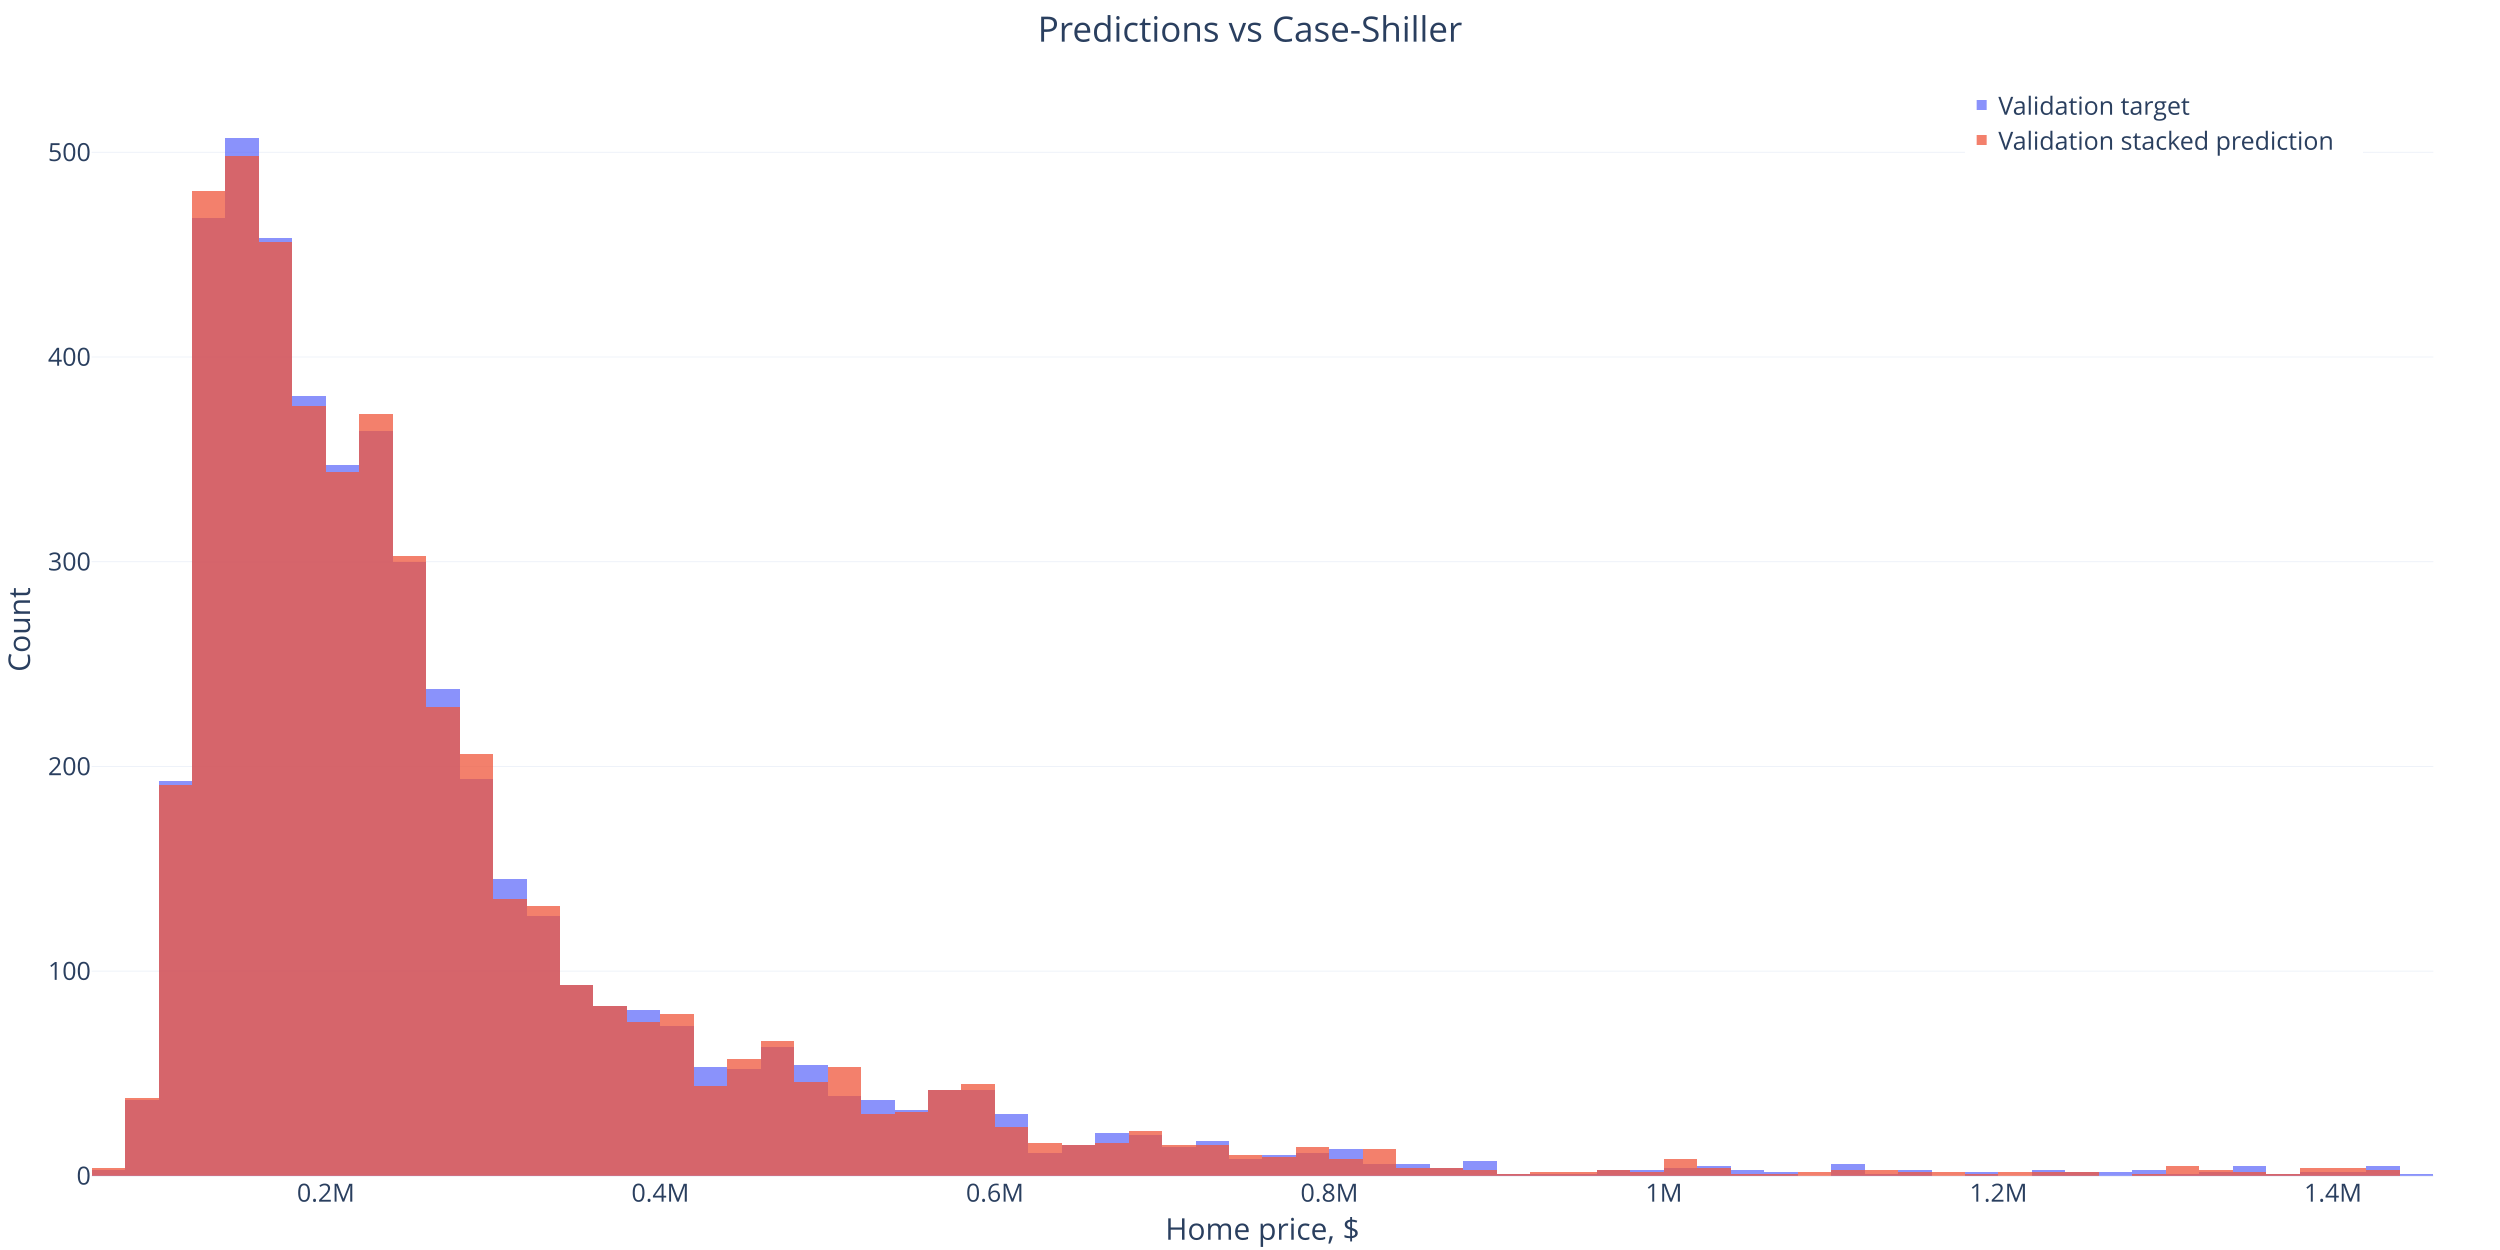
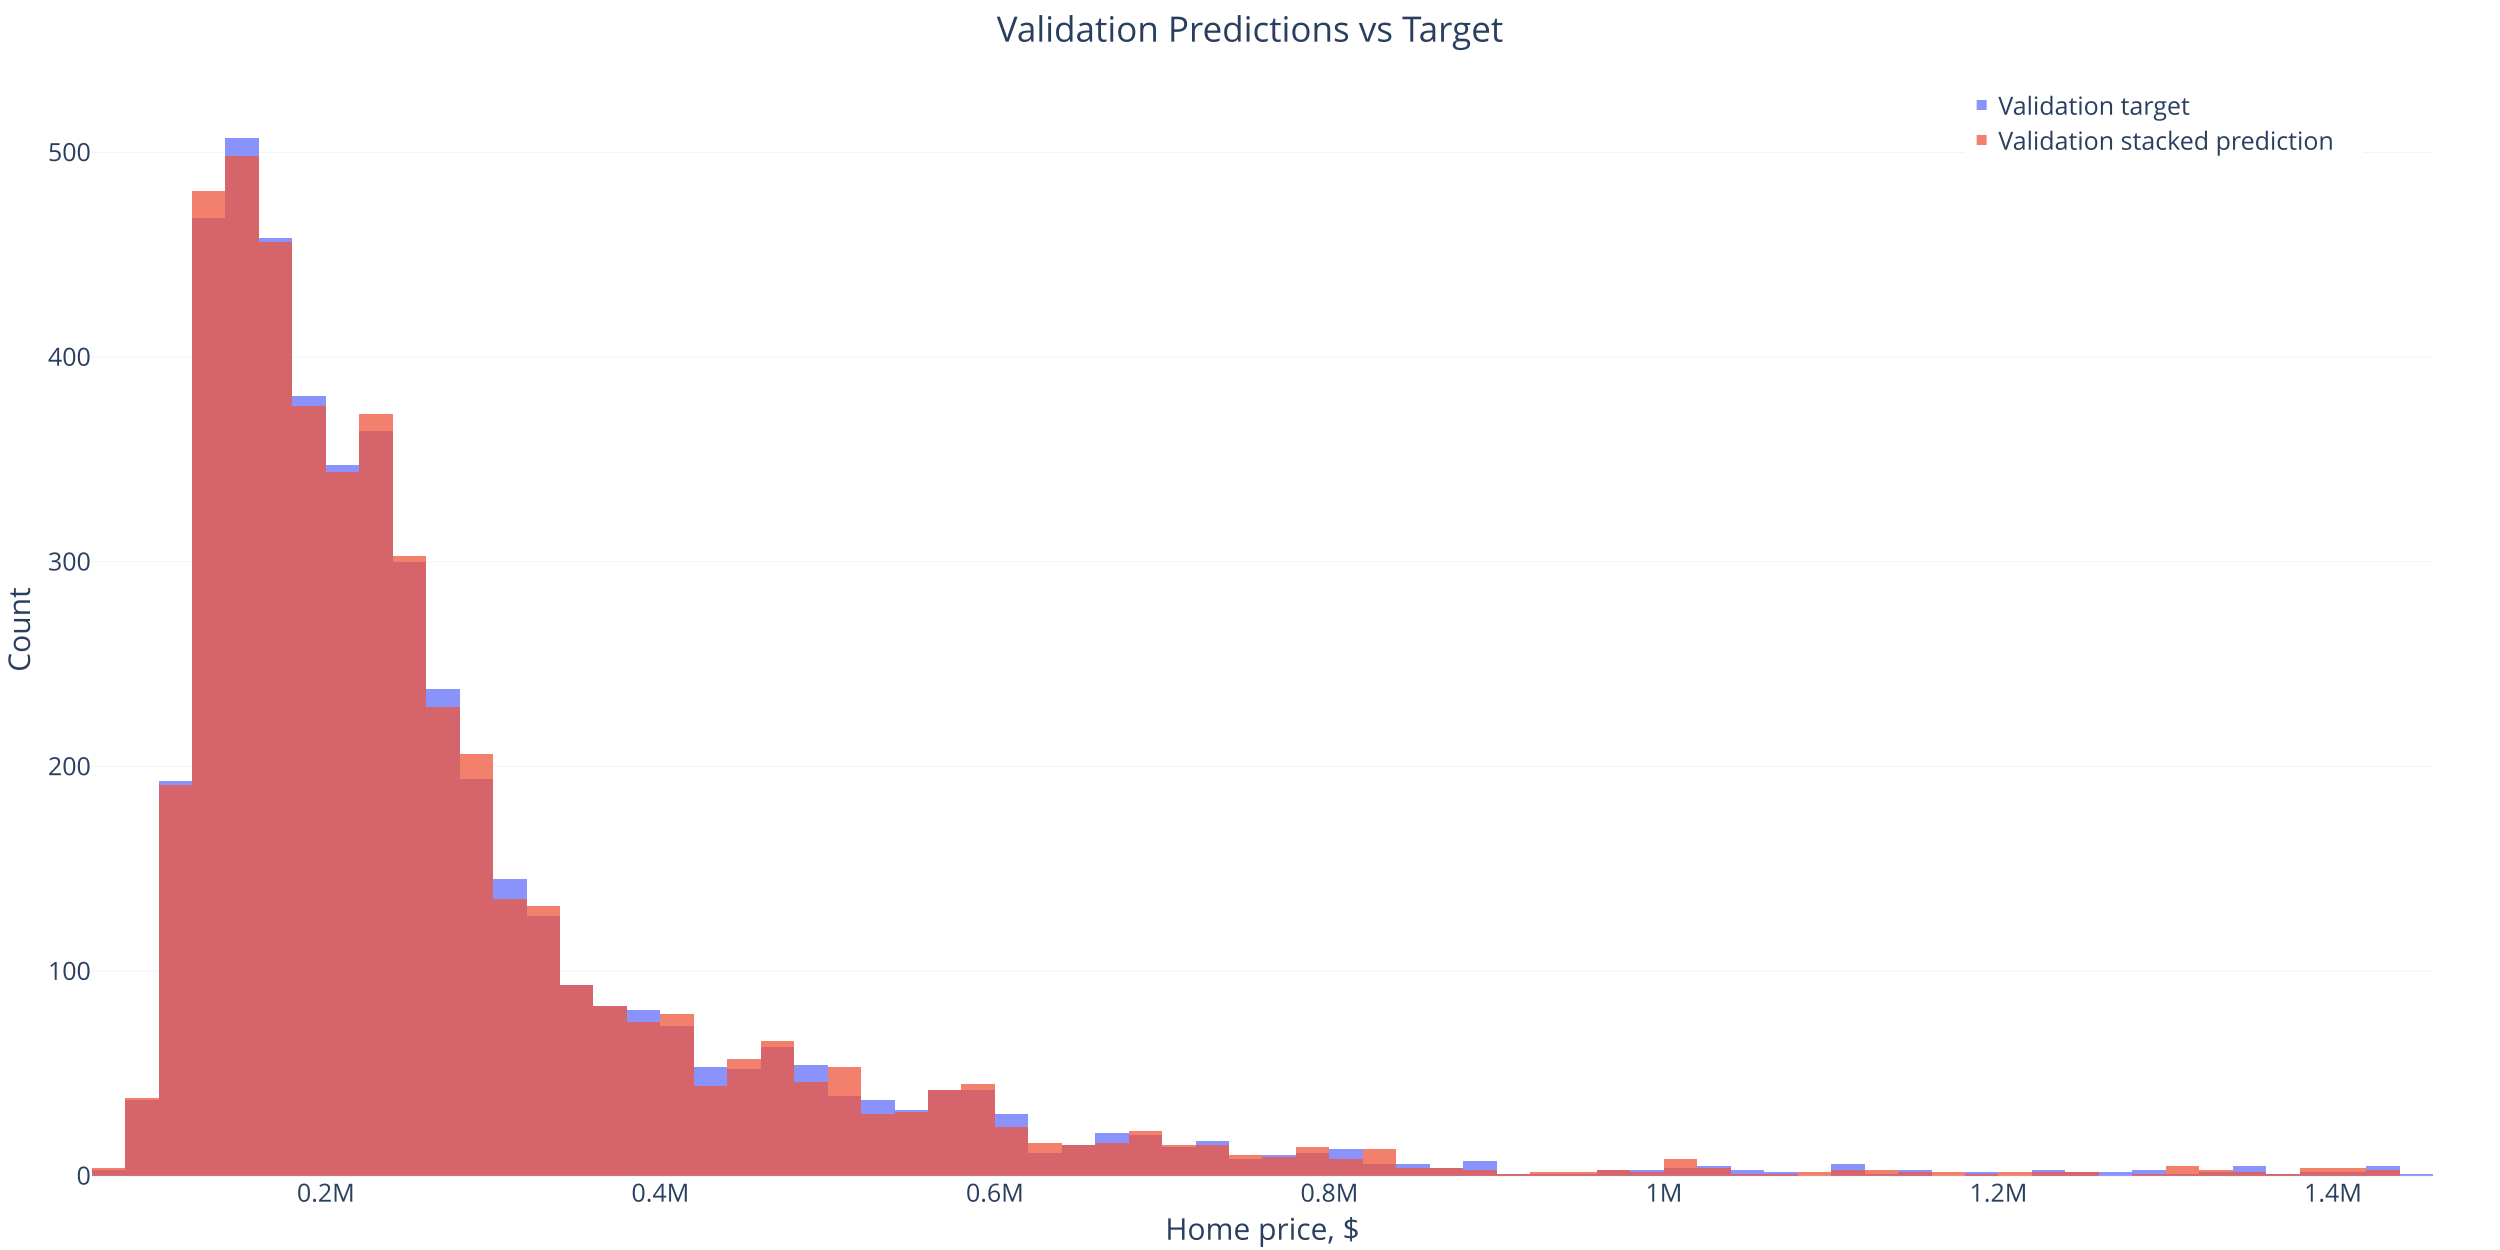
<svg xmlns="http://www.w3.org/2000/svg" class="main-svg" width="18000" height="9000" style="" viewBox="0 0 3000 1500">
  <rect x="0" y="0" width="3000" height="1500" style="fill: rgb(255, 255, 255); fill-opacity: 1;" />
-   <defs id="defs-5ea246">
+   <defs id="defs-a9a2d6">
    <g class="clips">
-       <clipPath id="clip5ea246xyplot" class="plotclip">
+       <clipPath id="clipa9a2d6xyplot" class="plotclip">
        <rect width="2810" height="1311" />
      </clipPath>
-       <clipPath class="axesclip" id="clip5ea246x">
+       <clipPath class="axesclip" id="clipa9a2d6x">
        <rect x="110" y="0" width="2810" height="1500" />
      </clipPath>
-       <clipPath class="axesclip" id="clip5ea246y">
+       <clipPath class="axesclip" id="clipa9a2d6y">
        <rect x="0" y="100" width="3000" height="1311" />
      </clipPath>
-       <clipPath class="axesclip" id="clip5ea246xy">
+       <clipPath class="axesclip" id="clipa9a2d6xy">
        <rect x="110" y="100" width="2810" height="1311" />
      </clipPath>
    </g>
    <g class="gradients" />
    <g class="patterns" />
  </defs>
  <g class="bglayer" />
  <g class="layer-below">
    <g class="imagelayer" />
    <g class="shapelayer" />
  </g>
  <g class="cartesianlayer">
    <g class="subplot xy">
      <g class="layer-subplot">
        <g class="shapelayer" />
        <g class="imagelayer" />
      </g>
      <g class="minor-gridlayer">
        <g class="x" />
        <g class="y" />
      </g>
      <g class="gridlayer">
        <g class="x" />
        <g class="y">
          <path class="ygrid crisp" transform="translate(0,1165.35)" d="M110,0h2810" style="stroke: rgb(235, 240, 248); stroke-opacity: 1; stroke-width: 1px;" />
          <path class="ygrid crisp" transform="translate(0,919.7)" d="M110,0h2810" style="stroke: rgb(235, 240, 248); stroke-opacity: 1; stroke-width: 1px;" />
          <path class="ygrid crisp" transform="translate(0,674.05)" d="M110,0h2810" style="stroke: rgb(235, 240, 248); stroke-opacity: 1; stroke-width: 1px;" />
          <path class="ygrid crisp" transform="translate(0,428.4)" d="M110,0h2810" style="stroke: rgb(235, 240, 248); stroke-opacity: 1; stroke-width: 1px;" />
          <path class="ygrid crisp" transform="translate(0,182.75)" d="M110,0h2810" style="stroke: rgb(235, 240, 248); stroke-opacity: 1; stroke-width: 1px;" />
        </g>
      </g>
      <g class="zerolinelayer">
        <path class="yzl zl crisp" transform="translate(0,1411)" d="M110,0h2810" style="stroke: rgb(235, 240, 248); stroke-opacity: 1; stroke-width: 2px;" />
      </g>
      <path class="xlines-below" />
      <path class="ylines-below" />
      <g class="overlines-below" />
      <g class="xaxislayer-below" />
      <g class="yaxislayer-below" />
      <g class="overaxes-below" />
-       <g class="plot" transform="translate(110,100)" clip-path="url(#clip5ea246xyplot)">
+       <g class="plot" transform="translate(110,100)" clip-path="url(#clipa9a2d6xyplot)">
        <g class="barlayer mlayer">
          <g class="trace bars" shape-rendering="crispEdges" style="opacity: 0.75;">
            <g class="points">
              <g class="point">
                <path d="M0,1311V1303.63H40.14V1311Z" style="vector-effect: none; opacity: 1; stroke-width: 0px; fill: rgb(99, 110, 250); fill-opacity: 1;" />
              </g>
              <g class="point">
                <path d="M40.14,1311V1220.11H80.29V1311Z" style="vector-effect: none; opacity: 1; stroke-width: 0px; fill: rgb(99, 110, 250); fill-opacity: 1;" />
              </g>
              <g class="point">
                <path d="M80.29,1311V836.89H120.43V1311Z" style="vector-effect: none; opacity: 1; stroke-width: 0px; fill: rgb(99, 110, 250); fill-opacity: 1;" />
              </g>
              <g class="point">
                <path d="M120.43,1311V161.35H160.57V1311Z" style="vector-effect: none; opacity: 1; stroke-width: 0px; fill: rgb(99, 110, 250); fill-opacity: 1;" />
              </g>
              <g class="point">
                <path d="M160.57,1311V65.55H200.71V1311Z" style="vector-effect: none; opacity: 1; stroke-width: 0px; fill: rgb(99, 110, 250); fill-opacity: 1;" />
              </g>
              <g class="point">
                <path d="M200.71,1311V185.92H240.86V1311Z" style="vector-effect: none; opacity: 1; stroke-width: 0px; fill: rgb(99, 110, 250); fill-opacity: 1;" />
              </g>
              <g class="point">
                <path d="M240.86,1311V375.07H281V1311Z" style="vector-effect: none; opacity: 1; stroke-width: 0px; fill: rgb(99, 110, 250); fill-opacity: 1;" />
              </g>
              <g class="point">
                <path d="M281,1311V458.59H321.14V1311Z" style="vector-effect: none; opacity: 1; stroke-width: 0px; fill: rgb(99, 110, 250); fill-opacity: 1;" />
              </g>
              <g class="point">
                <path d="M321.14,1311V416.83H361.29V1311Z" style="vector-effect: none; opacity: 1; stroke-width: 0px; fill: rgb(99, 110, 250); fill-opacity: 1;" />
              </g>
              <g class="point">
                <path d="M361.29,1311V574.05H401.43V1311Z" style="vector-effect: none; opacity: 1; stroke-width: 0px; fill: rgb(99, 110, 250); fill-opacity: 1;" />
              </g>
              <g class="point">
                <path d="M401.43,1311V726.35H441.57V1311Z" style="vector-effect: none; opacity: 1; stroke-width: 0px; fill: rgb(99, 110, 250); fill-opacity: 1;" />
              </g>
              <g class="point">
                <path d="M441.57,1311V834.44H481.71V1311Z" style="vector-effect: none; opacity: 1; stroke-width: 0px; fill: rgb(99, 110, 250); fill-opacity: 1;" />
              </g>
              <g class="point">
                <path d="M481.71,1311V954.81H521.86V1311Z" style="vector-effect: none; opacity: 1; stroke-width: 0px; fill: rgb(99, 110, 250); fill-opacity: 1;" />
              </g>
              <g class="point">
                <path d="M521.86,1311V999.02H562V1311Z" style="vector-effect: none; opacity: 1; stroke-width: 0px; fill: rgb(99, 110, 250); fill-opacity: 1;" />
              </g>
              <g class="point">
                <path d="M562,1311V1082.54H602.14V1311Z" style="vector-effect: none; opacity: 1; stroke-width: 0px; fill: rgb(99, 110, 250); fill-opacity: 1;" />
              </g>
              <g class="point">
                <path d="M602.14,1311V1107.11H642.29V1311Z" style="vector-effect: none; opacity: 1; stroke-width: 0px; fill: rgb(99, 110, 250); fill-opacity: 1;" />
              </g>
              <g class="point">
                <path d="M642.29,1311V1112.02H682.43V1311Z" style="vector-effect: none; opacity: 1; stroke-width: 0px; fill: rgb(99, 110, 250); fill-opacity: 1;" />
              </g>
              <g class="point">
                <path d="M682.43,1311V1131.67H722.57V1311Z" style="vector-effect: none; opacity: 1; stroke-width: 0px; fill: rgb(99, 110, 250); fill-opacity: 1;" />
              </g>
              <g class="point">
                <path d="M722.57,1311V1180.81H762.71V1311Z" style="vector-effect: none; opacity: 1; stroke-width: 0px; fill: rgb(99, 110, 250); fill-opacity: 1;" />
              </g>
              <g class="point">
                <path d="M762.71,1311V1183.26H802.86V1311Z" style="vector-effect: none; opacity: 1; stroke-width: 0px; fill: rgb(99, 110, 250); fill-opacity: 1;" />
              </g>
              <g class="point">
                <path d="M802.86,1311V1156.24H843V1311Z" style="vector-effect: none; opacity: 1; stroke-width: 0px; fill: rgb(99, 110, 250); fill-opacity: 1;" />
              </g>
              <g class="point">
                <path d="M843,1311V1178.35H883.14V1311Z" style="vector-effect: none; opacity: 1; stroke-width: 0px; fill: rgb(99, 110, 250); fill-opacity: 1;" />
              </g>
              <g class="point">
                <path d="M883.14,1311V1215.2H923.29V1311Z" style="vector-effect: none; opacity: 1; stroke-width: 0px; fill: rgb(99, 110, 250); fill-opacity: 1;" />
              </g>
              <g class="point">
                <path d="M923.29,1311V1220.11H963.43V1311Z" style="vector-effect: none; opacity: 1; stroke-width: 0px; fill: rgb(99, 110, 250); fill-opacity: 1;" />
              </g>
              <g class="point">
                <path d="M963.43,1311V1232.39H1003.57V1311Z" style="vector-effect: none; opacity: 1; stroke-width: 0px; fill: rgb(99, 110, 250); fill-opacity: 1;" />
              </g>
              <g class="point">
                <path d="M1003.57,1311V1207.83H1043.71V1311Z" style="vector-effect: none; opacity: 1; stroke-width: 0px; fill: rgb(99, 110, 250); fill-opacity: 1;" />
              </g>
              <g class="point">
                <path d="M1043.71,1311V1207.83H1083.86V1311Z" style="vector-effect: none; opacity: 1; stroke-width: 0px; fill: rgb(99, 110, 250); fill-opacity: 1;" />
              </g>
              <g class="point">
                <path d="M1083.86,1311V1237.3H1124V1311Z" style="vector-effect: none; opacity: 1; stroke-width: 0px; fill: rgb(99, 110, 250); fill-opacity: 1;" />
              </g>
              <g class="point">
                <path d="M1124,1311V1283.98H1164.14V1311Z" style="vector-effect: none; opacity: 1; stroke-width: 0px; fill: rgb(99, 110, 250); fill-opacity: 1;" />
              </g>
              <g class="point">
                <path d="M1164.14,1311V1274.15H1204.29V1311Z" style="vector-effect: none; opacity: 1; stroke-width: 0px; fill: rgb(99, 110, 250); fill-opacity: 1;" />
              </g>
              <g class="point">
                <path d="M1204.29,1311V1259.41H1244.43V1311Z" style="vector-effect: none; opacity: 1; stroke-width: 0px; fill: rgb(99, 110, 250); fill-opacity: 1;" />
              </g>
              <g class="point">
                <path d="M1244.43,1311V1261.87H1284.57V1311Z" style="vector-effect: none; opacity: 1; stroke-width: 0px; fill: rgb(99, 110, 250); fill-opacity: 1;" />
              </g>
              <g class="point">
                <path d="M1284.57,1311V1276.61H1324.71V1311Z" style="vector-effect: none; opacity: 1; stroke-width: 0px; fill: rgb(99, 110, 250); fill-opacity: 1;" />
              </g>
              <g class="point">
                <path d="M1324.71,1311V1269.24H1364.86V1311Z" style="vector-effect: none; opacity: 1; stroke-width: 0px; fill: rgb(99, 110, 250); fill-opacity: 1;" />
              </g>
              <g class="point">
                <path d="M1364.86,1311V1291.35H1405V1311Z" style="vector-effect: none; opacity: 1; stroke-width: 0px; fill: rgb(99, 110, 250); fill-opacity: 1;" />
              </g>
              <g class="point">
                <path d="M1405,1311V1286.43H1445.14V1311Z" style="vector-effect: none; opacity: 1; stroke-width: 0px; fill: rgb(99, 110, 250); fill-opacity: 1;" />
              </g>
              <g class="point">
                <path d="M1445.14,1311V1283.98H1485.29V1311Z" style="vector-effect: none; opacity: 1; stroke-width: 0px; fill: rgb(99, 110, 250); fill-opacity: 1;" />
              </g>
              <g class="point">
                <path d="M1485.29,1311V1279.07H1525.43V1311Z" style="vector-effect: none; opacity: 1; stroke-width: 0px; fill: rgb(99, 110, 250); fill-opacity: 1;" />
              </g>
              <g class="point">
                <path d="M1525.43,1311V1296.26H1565.57V1311Z" style="vector-effect: none; opacity: 1; stroke-width: 0px; fill: rgb(99, 110, 250); fill-opacity: 1;" />
              </g>
              <g class="point">
                <path d="M1565.57,1311V1296.26H1605.71V1311Z" style="vector-effect: none; opacity: 1; stroke-width: 0px; fill: rgb(99, 110, 250); fill-opacity: 1;" />
              </g>
              <g class="point">
                <path d="M1605.71,1311V1301.17H1645.86V1311Z" style="vector-effect: none; opacity: 1; stroke-width: 0px; fill: rgb(99, 110, 250); fill-opacity: 1;" />
              </g>
              <g class="point">
                <path d="M1645.86,1311V1293.8H1686V1311Z" style="vector-effect: none; opacity: 1; stroke-width: 0px; fill: rgb(99, 110, 250); fill-opacity: 1;" />
              </g>
              <g class="point">
                <path d="M1686,1311V1308.54H1726.14V1311Z" style="vector-effect: none; opacity: 1; stroke-width: 0px; fill: rgb(99, 110, 250); fill-opacity: 1;" />
              </g>
              <g class="point">
                <path d="M1726.14,1311V1308.54H1766.29V1311Z" style="vector-effect: none; opacity: 1; stroke-width: 0px; fill: rgb(99, 110, 250); fill-opacity: 1;" />
              </g>
              <g class="point">
                <path d="M1766.29,1311V1308.54H1806.43V1311Z" style="vector-effect: none; opacity: 1; stroke-width: 0px; fill: rgb(99, 110, 250); fill-opacity: 1;" />
              </g>
              <g class="point">
                <path d="M1806.43,1311V1303.63H1846.57V1311Z" style="vector-effect: none; opacity: 1; stroke-width: 0px; fill: rgb(99, 110, 250); fill-opacity: 1;" />
              </g>
              <g class="point">
                <path d="M1846.57,1311V1303.63H1886.71V1311Z" style="vector-effect: none; opacity: 1; stroke-width: 0px; fill: rgb(99, 110, 250); fill-opacity: 1;" />
              </g>
              <g class="point">
                <path d="M1886.71,1311V1301.17H1926.86V1311Z" style="vector-effect: none; opacity: 1; stroke-width: 0px; fill: rgb(99, 110, 250); fill-opacity: 1;" />
              </g>
              <g class="point">
                <path d="M1926.86,1311V1298.72H1967V1311Z" style="vector-effect: none; opacity: 1; stroke-width: 0px; fill: rgb(99, 110, 250); fill-opacity: 1;" />
              </g>
              <g class="point">
                <path d="M1967,1311V1303.63H2007.14V1311Z" style="vector-effect: none; opacity: 1; stroke-width: 0px; fill: rgb(99, 110, 250); fill-opacity: 1;" />
              </g>
              <g class="point">
                <path d="M2007.14,1311V1306.09H2047.29V1311Z" style="vector-effect: none; opacity: 1; stroke-width: 0px; fill: rgb(99, 110, 250); fill-opacity: 1;" />
              </g>
              <g class="point">
                <path d="M0,0Z" style="vector-effect: none; opacity: 1; stroke-width: 0px; fill: rgb(99, 110, 250); fill-opacity: 1;" />
              </g>
              <g class="point">
                <path d="M2087.43,1311V1296.26H2127.57V1311Z" style="vector-effect: none; opacity: 1; stroke-width: 0px; fill: rgb(99, 110, 250); fill-opacity: 1;" />
              </g>
              <g class="point">
                <path d="M2127.57,1311V1308.54H2167.71V1311Z" style="vector-effect: none; opacity: 1; stroke-width: 0px; fill: rgb(99, 110, 250); fill-opacity: 1;" />
              </g>
              <g class="point">
                <path d="M2167.71,1311V1303.63H2207.86V1311Z" style="vector-effect: none; opacity: 1; stroke-width: 0px; fill: rgb(99, 110, 250); fill-opacity: 1;" />
              </g>
              <g class="point">
                <path d="M0,0Z" style="vector-effect: none; opacity: 1; stroke-width: 0px; fill: rgb(99, 110, 250); fill-opacity: 1;" />
              </g>
              <g class="point">
                <path d="M2248,1311V1306.09H2288.14V1311Z" style="vector-effect: none; opacity: 1; stroke-width: 0px; fill: rgb(99, 110, 250); fill-opacity: 1;" />
              </g>
              <g class="point">
                <path d="M0,0Z" style="vector-effect: none; opacity: 1; stroke-width: 0px; fill: rgb(99, 110, 250); fill-opacity: 1;" />
              </g>
              <g class="point">
                <path d="M2328.29,1311V1303.63H2368.43V1311Z" style="vector-effect: none; opacity: 1; stroke-width: 0px; fill: rgb(99, 110, 250); fill-opacity: 1;" />
              </g>
              <g class="point">
                <path d="M2368.43,1311V1306.09H2408.57V1311Z" style="vector-effect: none; opacity: 1; stroke-width: 0px; fill: rgb(99, 110, 250); fill-opacity: 1;" />
              </g>
              <g class="point">
                <path d="M2408.57,1311V1306.09H2448.71V1311Z" style="vector-effect: none; opacity: 1; stroke-width: 0px; fill: rgb(99, 110, 250); fill-opacity: 1;" />
              </g>
              <g class="point">
                <path d="M2448.71,1311V1303.63H2488.86V1311Z" style="vector-effect: none; opacity: 1; stroke-width: 0px; fill: rgb(99, 110, 250); fill-opacity: 1;" />
              </g>
              <g class="point">
                <path d="M2488.86,1311V1308.54H2529V1311Z" style="vector-effect: none; opacity: 1; stroke-width: 0px; fill: rgb(99, 110, 250); fill-opacity: 1;" />
              </g>
              <g class="point">
                <path d="M2529,1311V1306.09H2569.14V1311Z" style="vector-effect: none; opacity: 1; stroke-width: 0px; fill: rgb(99, 110, 250); fill-opacity: 1;" />
              </g>
              <g class="point">
                <path d="M2569.14,1311V1298.72H2609.29V1311Z" style="vector-effect: none; opacity: 1; stroke-width: 0px; fill: rgb(99, 110, 250); fill-opacity: 1;" />
              </g>
              <g class="point">
                <path d="M2609.29,1311V1308.54H2649.43V1311Z" style="vector-effect: none; opacity: 1; stroke-width: 0px; fill: rgb(99, 110, 250); fill-opacity: 1;" />
              </g>
              <g class="point">
                <path d="M2649.43,1311V1306.09H2689.57V1311Z" style="vector-effect: none; opacity: 1; stroke-width: 0px; fill: rgb(99, 110, 250); fill-opacity: 1;" />
              </g>
              <g class="point">
                <path d="M2689.57,1311V1306.09H2729.71V1311Z" style="vector-effect: none; opacity: 1; stroke-width: 0px; fill: rgb(99, 110, 250); fill-opacity: 1;" />
              </g>
              <g class="point">
                <path d="M2729.71,1311V1298.72H2769.86V1311Z" style="vector-effect: none; opacity: 1; stroke-width: 0px; fill: rgb(99, 110, 250); fill-opacity: 1;" />
              </g>
              <g class="point">
                <path d="M2769.86,1311V1308.54H2810V1311Z" style="vector-effect: none; opacity: 1; stroke-width: 0px; fill: rgb(99, 110, 250); fill-opacity: 1;" />
              </g>
            </g>
          </g>
          <g class="trace bars" shape-rendering="crispEdges" style="opacity: 0.75;">
            <g class="points">
              <g class="point">
                <path d="M0,1311V1301.17H40.14V1311Z" style="vector-effect: none; opacity: 1; stroke-width: 0px; fill: rgb(239, 85, 59); fill-opacity: 1;" />
              </g>
              <g class="point">
                <path d="M40.14,1311V1217.65H80.29V1311Z" style="vector-effect: none; opacity: 1; stroke-width: 0px; fill: rgb(239, 85, 59); fill-opacity: 1;" />
              </g>
              <g class="point">
                <path d="M80.29,1311V841.81H120.43V1311Z" style="vector-effect: none; opacity: 1; stroke-width: 0px; fill: rgb(239, 85, 59); fill-opacity: 1;" />
              </g>
              <g class="point">
                <path d="M120.43,1311V129.42H160.57V1311Z" style="vector-effect: none; opacity: 1; stroke-width: 0px; fill: rgb(239, 85, 59); fill-opacity: 1;" />
              </g>
              <g class="point">
                <path d="M160.57,1311V87.66H200.71V1311Z" style="vector-effect: none; opacity: 1; stroke-width: 0px; fill: rgb(239, 85, 59); fill-opacity: 1;" />
              </g>
              <g class="point">
                <path d="M200.71,1311V190.83H240.86V1311Z" style="vector-effect: none; opacity: 1; stroke-width: 0px; fill: rgb(239, 85, 59); fill-opacity: 1;" />
              </g>
              <g class="point">
                <path d="M240.86,1311V387.35H281V1311Z" style="vector-effect: none; opacity: 1; stroke-width: 0px; fill: rgb(239, 85, 59); fill-opacity: 1;" />
              </g>
              <g class="point">
                <path d="M281,1311V465.96H321.14V1311Z" style="vector-effect: none; opacity: 1; stroke-width: 0px; fill: rgb(239, 85, 59); fill-opacity: 1;" />
              </g>
              <g class="point">
                <path d="M321.14,1311V397.18H361.29V1311Z" style="vector-effect: none; opacity: 1; stroke-width: 0px; fill: rgb(239, 85, 59); fill-opacity: 1;" />
              </g>
              <g class="point">
                <path d="M361.29,1311V566.68H401.43V1311Z" style="vector-effect: none; opacity: 1; stroke-width: 0px; fill: rgb(239, 85, 59); fill-opacity: 1;" />
              </g>
              <g class="point">
                <path d="M401.43,1311V748.46H441.57V1311Z" style="vector-effect: none; opacity: 1; stroke-width: 0px; fill: rgb(239, 85, 59); fill-opacity: 1;" />
              </g>
              <g class="point">
                <path d="M441.57,1311V804.96H481.71V1311Z" style="vector-effect: none; opacity: 1; stroke-width: 0px; fill: rgb(239, 85, 59); fill-opacity: 1;" />
              </g>
              <g class="point">
                <path d="M481.71,1311V979.37H521.86V1311Z" style="vector-effect: none; opacity: 1; stroke-width: 0px; fill: rgb(239, 85, 59); fill-opacity: 1;" />
              </g>
              <g class="point">
                <path d="M521.86,1311V986.74H562V1311Z" style="vector-effect: none; opacity: 1; stroke-width: 0px; fill: rgb(239, 85, 59); fill-opacity: 1;" />
              </g>
              <g class="point">
                <path d="M562,1311V1082.54H602.14V1311Z" style="vector-effect: none; opacity: 1; stroke-width: 0px; fill: rgb(239, 85, 59); fill-opacity: 1;" />
              </g>
              <g class="point">
                <path d="M602.14,1311V1107.11H642.29V1311Z" style="vector-effect: none; opacity: 1; stroke-width: 0px; fill: rgb(239, 85, 59); fill-opacity: 1;" />
              </g>
              <g class="point">
                <path d="M642.29,1311V1126.76H682.43V1311Z" style="vector-effect: none; opacity: 1; stroke-width: 0px; fill: rgb(239, 85, 59); fill-opacity: 1;" />
              </g>
              <g class="point">
                <path d="M682.43,1311V1116.94H722.57V1311Z" style="vector-effect: none; opacity: 1; stroke-width: 0px; fill: rgb(239, 85, 59); fill-opacity: 1;" />
              </g>
              <g class="point">
                <path d="M722.57,1311V1202.91H762.71V1311Z" style="vector-effect: none; opacity: 1; stroke-width: 0px; fill: rgb(239, 85, 59); fill-opacity: 1;" />
              </g>
              <g class="point">
                <path d="M762.71,1311V1170.98H802.86V1311Z" style="vector-effect: none; opacity: 1; stroke-width: 0px; fill: rgb(239, 85, 59); fill-opacity: 1;" />
              </g>
              <g class="point">
                <path d="M802.86,1311V1148.87H843V1311Z" style="vector-effect: none; opacity: 1; stroke-width: 0px; fill: rgb(239, 85, 59); fill-opacity: 1;" />
              </g>
              <g class="point">
                <path d="M843,1311V1198H883.14V1311Z" style="vector-effect: none; opacity: 1; stroke-width: 0px; fill: rgb(239, 85, 59); fill-opacity: 1;" />
              </g>
              <g class="point">
                <path d="M883.14,1311V1180.81H923.29V1311Z" style="vector-effect: none; opacity: 1; stroke-width: 0px; fill: rgb(239, 85, 59); fill-opacity: 1;" />
              </g>
              <g class="point">
                <path d="M923.29,1311V1237.3H963.43V1311Z" style="vector-effect: none; opacity: 1; stroke-width: 0px; fill: rgb(239, 85, 59); fill-opacity: 1;" />
              </g>
              <g class="point">
                <path d="M963.43,1311V1234.85H1003.57V1311Z" style="vector-effect: none; opacity: 1; stroke-width: 0px; fill: rgb(239, 85, 59); fill-opacity: 1;" />
              </g>
              <g class="point">
                <path d="M1003.57,1311V1207.83H1043.71V1311Z" style="vector-effect: none; opacity: 1; stroke-width: 0px; fill: rgb(239, 85, 59); fill-opacity: 1;" />
              </g>
              <g class="point">
                <path d="M1043.71,1311V1200.46H1083.86V1311Z" style="vector-effect: none; opacity: 1; stroke-width: 0px; fill: rgb(239, 85, 59); fill-opacity: 1;" />
              </g>
              <g class="point">
                <path d="M1083.86,1311V1252.04H1124V1311Z" style="vector-effect: none; opacity: 1; stroke-width: 0px; fill: rgb(239, 85, 59); fill-opacity: 1;" />
              </g>
              <g class="point">
                <path d="M1124,1311V1271.7H1164.14V1311Z" style="vector-effect: none; opacity: 1; stroke-width: 0px; fill: rgb(239, 85, 59); fill-opacity: 1;" />
              </g>
              <g class="point">
                <path d="M1164.14,1311V1274.15H1204.29V1311Z" style="vector-effect: none; opacity: 1; stroke-width: 0px; fill: rgb(239, 85, 59); fill-opacity: 1;" />
              </g>
              <g class="point">
                <path d="M1204.29,1311V1271.7H1244.43V1311Z" style="vector-effect: none; opacity: 1; stroke-width: 0px; fill: rgb(239, 85, 59); fill-opacity: 1;" />
              </g>
              <g class="point">
                <path d="M1244.43,1311V1256.96H1284.57V1311Z" style="vector-effect: none; opacity: 1; stroke-width: 0px; fill: rgb(239, 85, 59); fill-opacity: 1;" />
              </g>
              <g class="point">
                <path d="M1284.57,1311V1274.15H1324.71V1311Z" style="vector-effect: none; opacity: 1; stroke-width: 0px; fill: rgb(239, 85, 59); fill-opacity: 1;" />
              </g>
              <g class="point">
                <path d="M1324.71,1311V1274.15H1364.86V1311Z" style="vector-effect: none; opacity: 1; stroke-width: 0px; fill: rgb(239, 85, 59); fill-opacity: 1;" />
              </g>
              <g class="point">
                <path d="M1364.86,1311V1286.43H1405V1311Z" style="vector-effect: none; opacity: 1; stroke-width: 0px; fill: rgb(239, 85, 59); fill-opacity: 1;" />
              </g>
              <g class="point">
                <path d="M1405,1311V1288.89H1445.14V1311Z" style="vector-effect: none; opacity: 1; stroke-width: 0px; fill: rgb(239, 85, 59); fill-opacity: 1;" />
              </g>
              <g class="point">
                <path d="M1445.14,1311V1276.61H1485.29V1311Z" style="vector-effect: none; opacity: 1; stroke-width: 0px; fill: rgb(239, 85, 59); fill-opacity: 1;" />
              </g>
              <g class="point">
                <path d="M1485.29,1311V1291.35H1525.43V1311Z" style="vector-effect: none; opacity: 1; stroke-width: 0px; fill: rgb(239, 85, 59); fill-opacity: 1;" />
              </g>
              <g class="point">
                <path d="M1525.43,1311V1279.07H1565.57V1311Z" style="vector-effect: none; opacity: 1; stroke-width: 0px; fill: rgb(239, 85, 59); fill-opacity: 1;" />
              </g>
              <g class="point">
                <path d="M1565.57,1311V1301.17H1605.71V1311Z" style="vector-effect: none; opacity: 1; stroke-width: 0px; fill: rgb(239, 85, 59); fill-opacity: 1;" />
              </g>
              <g class="point">
                <path d="M1605.71,1311V1301.17H1645.86V1311Z" style="vector-effect: none; opacity: 1; stroke-width: 0px; fill: rgb(239, 85, 59); fill-opacity: 1;" />
              </g>
              <g class="point">
                <path d="M1645.86,1311V1303.63H1686V1311Z" style="vector-effect: none; opacity: 1; stroke-width: 0px; fill: rgb(239, 85, 59); fill-opacity: 1;" />
              </g>
              <g class="point">
                <path d="M1686,1311V1308.54H1726.14V1311Z" style="vector-effect: none; opacity: 1; stroke-width: 0px; fill: rgb(239, 85, 59); fill-opacity: 1;" />
              </g>
              <g class="point">
                <path d="M1726.14,1311V1306.09H1766.29V1311Z" style="vector-effect: none; opacity: 1; stroke-width: 0px; fill: rgb(239, 85, 59); fill-opacity: 1;" />
              </g>
              <g class="point">
                <path d="M1766.29,1311V1306.09H1806.43V1311Z" style="vector-effect: none; opacity: 1; stroke-width: 0px; fill: rgb(239, 85, 59); fill-opacity: 1;" />
              </g>
              <g class="point">
                <path d="M1806.43,1311V1303.63H1846.57V1311Z" style="vector-effect: none; opacity: 1; stroke-width: 0px; fill: rgb(239, 85, 59); fill-opacity: 1;" />
              </g>
              <g class="point">
                <path d="M1846.57,1311V1306.09H1886.71V1311Z" style="vector-effect: none; opacity: 1; stroke-width: 0px; fill: rgb(239, 85, 59); fill-opacity: 1;" />
              </g>
              <g class="point">
                <path d="M1886.71,1311V1291.35H1926.86V1311Z" style="vector-effect: none; opacity: 1; stroke-width: 0px; fill: rgb(239, 85, 59); fill-opacity: 1;" />
              </g>
              <g class="point">
                <path d="M1926.86,1311V1301.17H1967V1311Z" style="vector-effect: none; opacity: 1; stroke-width: 0px; fill: rgb(239, 85, 59); fill-opacity: 1;" />
              </g>
              <g class="point">
                <path d="M1967,1311V1308.54H2007.14V1311Z" style="vector-effect: none; opacity: 1; stroke-width: 0px; fill: rgb(239, 85, 59); fill-opacity: 1;" />
              </g>
              <g class="point">
                <path d="M2007.14,1311V1308.54H2047.29V1311Z" style="vector-effect: none; opacity: 1; stroke-width: 0px; fill: rgb(239, 85, 59); fill-opacity: 1;" />
              </g>
              <g class="point">
                <path d="M2047.29,1311V1306.09H2087.43V1311Z" style="vector-effect: none; opacity: 1; stroke-width: 0px; fill: rgb(239, 85, 59); fill-opacity: 1;" />
              </g>
              <g class="point">
                <path d="M2087.43,1311V1303.63H2127.57V1311Z" style="vector-effect: none; opacity: 1; stroke-width: 0px; fill: rgb(239, 85, 59); fill-opacity: 1;" />
              </g>
              <g class="point">
                <path d="M2127.57,1311V1303.63H2167.71V1311Z" style="vector-effect: none; opacity: 1; stroke-width: 0px; fill: rgb(239, 85, 59); fill-opacity: 1;" />
              </g>
              <g class="point">
                <path d="M2167.71,1311V1306.09H2207.86V1311Z" style="vector-effect: none; opacity: 1; stroke-width: 0px; fill: rgb(239, 85, 59); fill-opacity: 1;" />
              </g>
              <g class="point">
                <path d="M2207.86,1311V1306.09H2248V1311Z" style="vector-effect: none; opacity: 1; stroke-width: 0px; fill: rgb(239, 85, 59); fill-opacity: 1;" />
              </g>
              <g class="point">
                <path d="M2248,1311V1308.54H2288.14V1311Z" style="vector-effect: none; opacity: 1; stroke-width: 0px; fill: rgb(239, 85, 59); fill-opacity: 1;" />
              </g>
              <g class="point">
                <path d="M2288.14,1311V1306.09H2328.29V1311Z" style="vector-effect: none; opacity: 1; stroke-width: 0px; fill: rgb(239, 85, 59); fill-opacity: 1;" />
              </g>
              <g class="point">
                <path d="M2328.29,1311V1306.09H2368.43V1311Z" style="vector-effect: none; opacity: 1; stroke-width: 0px; fill: rgb(239, 85, 59); fill-opacity: 1;" />
              </g>
              <g class="point">
                <path d="M2368.43,1311V1306.09H2408.57V1311Z" style="vector-effect: none; opacity: 1; stroke-width: 0px; fill: rgb(239, 85, 59); fill-opacity: 1;" />
              </g>
              <g class="point">
                <path d="M0,0Z" style="vector-effect: none; opacity: 1; stroke-width: 0px; fill: rgb(239, 85, 59); fill-opacity: 1;" />
              </g>
              <g class="point">
                <path d="M2448.71,1311V1308.54H2488.86V1311Z" style="vector-effect: none; opacity: 1; stroke-width: 0px; fill: rgb(239, 85, 59); fill-opacity: 1;" />
              </g>
              <g class="point">
                <path d="M2488.86,1311V1298.72H2529V1311Z" style="vector-effect: none; opacity: 1; stroke-width: 0px; fill: rgb(239, 85, 59); fill-opacity: 1;" />
              </g>
              <g class="point">
                <path d="M2529,1311V1303.63H2569.14V1311Z" style="vector-effect: none; opacity: 1; stroke-width: 0px; fill: rgb(239, 85, 59); fill-opacity: 1;" />
              </g>
              <g class="point">
                <path d="M2569.14,1311V1306.09H2609.29V1311Z" style="vector-effect: none; opacity: 1; stroke-width: 0px; fill: rgb(239, 85, 59); fill-opacity: 1;" />
              </g>
              <g class="point">
                <path d="M2609.29,1311V1308.54H2649.43V1311Z" style="vector-effect: none; opacity: 1; stroke-width: 0px; fill: rgb(239, 85, 59); fill-opacity: 1;" />
              </g>
              <g class="point">
                <path d="M2649.43,1311V1301.17H2689.57V1311Z" style="vector-effect: none; opacity: 1; stroke-width: 0px; fill: rgb(239, 85, 59); fill-opacity: 1;" />
              </g>
              <g class="point">
                <path d="M2689.57,1311V1301.17H2729.71V1311Z" style="vector-effect: none; opacity: 1; stroke-width: 0px; fill: rgb(239, 85, 59); fill-opacity: 1;" />
              </g>
              <g class="point">
                <path d="M2729.71,1311V1303.63H2769.86V1311Z" style="vector-effect: none; opacity: 1; stroke-width: 0px; fill: rgb(239, 85, 59); fill-opacity: 1;" />
              </g>
            </g>
          </g>
        </g>
      </g>
      <g class="overplot" />
      <path class="xlines-above crisp" d="M0,0" style="fill: none;" />
      <path class="ylines-above crisp" d="M0,0" style="fill: none;" />
      <g class="overlines-above" />
      <g class="xaxislayer-above">
        <g class="xtick">
          <text text-anchor="middle" x="0" y="1442" transform="translate(391,0)" style="font-family: 'Open Sans', verdana, arial, sans-serif; font-size: 30px; fill: rgb(42, 63, 95); fill-opacity: 1; white-space: pre; opacity: 1;">0.2M</text>
        </g>
        <g class="xtick">
          <text text-anchor="middle" x="0" y="1442" style="font-family: 'Open Sans', verdana, arial, sans-serif; font-size: 30px; fill: rgb(42, 63, 95); fill-opacity: 1; white-space: pre; opacity: 1;" transform="translate(792.43,0)">0.4M</text>
        </g>
        <g class="xtick">
          <text text-anchor="middle" x="0" y="1442" style="font-family: 'Open Sans', verdana, arial, sans-serif; font-size: 30px; fill: rgb(42, 63, 95); fill-opacity: 1; white-space: pre; opacity: 1;" transform="translate(1193.86,0)">0.6M</text>
        </g>
        <g class="xtick">
          <text text-anchor="middle" x="0" y="1442" style="font-family: 'Open Sans', verdana, arial, sans-serif; font-size: 30px; fill: rgb(42, 63, 95); fill-opacity: 1; white-space: pre; opacity: 1;" transform="translate(1595.29,0)">0.8M</text>
        </g>
        <g class="xtick">
          <text text-anchor="middle" x="0" y="1442" style="font-family: 'Open Sans', verdana, arial, sans-serif; font-size: 30px; fill: rgb(42, 63, 95); fill-opacity: 1; white-space: pre; opacity: 1;" transform="translate(1996.71,0)">1M</text>
        </g>
        <g class="xtick">
          <text text-anchor="middle" x="0" y="1442" style="font-family: 'Open Sans', verdana, arial, sans-serif; font-size: 30px; fill: rgb(42, 63, 95); fill-opacity: 1; white-space: pre; opacity: 1;" transform="translate(2398.14,0)">1.2M</text>
        </g>
        <g class="xtick">
          <text text-anchor="middle" x="0" y="1442" style="font-family: 'Open Sans', verdana, arial, sans-serif; font-size: 30px; fill: rgb(42, 63, 95); fill-opacity: 1; white-space: pre; opacity: 1;" transform="translate(2799.57,0)">1.4M</text>
        </g>
      </g>
      <g class="yaxislayer-above">
        <g class="ytick">
          <text text-anchor="end" x="109" y="10.5" transform="translate(0,1411)" style="font-family: 'Open Sans', verdana, arial, sans-serif; font-size: 30px; fill: rgb(42, 63, 95); fill-opacity: 1; white-space: pre; opacity: 1;">0</text>
        </g>
        <g class="ytick">
          <text text-anchor="end" x="109" y="10.5" style="font-family: 'Open Sans', verdana, arial, sans-serif; font-size: 30px; fill: rgb(42, 63, 95); fill-opacity: 1; white-space: pre; opacity: 1;" transform="translate(0,1165.35)">100</text>
        </g>
        <g class="ytick">
          <text text-anchor="end" x="109" y="10.5" style="font-family: 'Open Sans', verdana, arial, sans-serif; font-size: 30px; fill: rgb(42, 63, 95); fill-opacity: 1; white-space: pre; opacity: 1;" transform="translate(0,919.7)">200</text>
        </g>
        <g class="ytick">
          <text text-anchor="end" x="109" y="10.5" style="font-family: 'Open Sans', verdana, arial, sans-serif; font-size: 30px; fill: rgb(42, 63, 95); fill-opacity: 1; white-space: pre; opacity: 1;" transform="translate(0,674.05)">300</text>
        </g>
        <g class="ytick">
          <text text-anchor="end" x="109" y="10.5" style="font-family: 'Open Sans', verdana, arial, sans-serif; font-size: 30px; fill: rgb(42, 63, 95); fill-opacity: 1; white-space: pre; opacity: 1;" transform="translate(0,428.4)">400</text>
        </g>
        <g class="ytick">
          <text text-anchor="end" x="109" y="10.5" style="font-family: 'Open Sans', verdana, arial, sans-serif; font-size: 30px; fill: rgb(42, 63, 95); fill-opacity: 1; white-space: pre; opacity: 1;" transform="translate(0,182.75)">500</text>
        </g>
      </g>
      <g class="overaxes-above" />
    </g>
  </g>
  <g class="polarlayer" />
  <g class="smithlayer" />
  <g class="ternarylayer" />
  <g class="geolayer" />
  <g class="funnelarealayer" />
  <g class="pielayer" />
  <g class="iciclelayer" />
  <g class="treemaplayer" />
  <g class="sunburstlayer" />
  <g class="glimages" />
-   <defs id="topdefs-5ea246">
+   <defs id="topdefs-a9a2d6">
    <g class="clips" />
-     <clipPath id="legend5ea246">
+     <clipPath id="legenda9a2d6">
      <rect width="478" height="94" x="0" y="0" />
    </clipPath>
  </defs>
  <g class="layer-above">
    <g class="imagelayer" />
    <g class="shapelayer" />
  </g>
  <g class="infolayer">
    <g class="legend" pointer-events="all" transform="translate(2358,100)">
      <rect class="bg" shape-rendering="crispEdges" width="478" height="94" x="0" y="0" style="stroke: rgb(68, 68, 68); stroke-opacity: 1; fill: rgb(255, 255, 255); fill-opacity: 1; stroke-width: 0px;" />
-       <g class="scrollbox" transform="" clip-path="url(#legend5ea246)">
+       <g class="scrollbox" transform="" clip-path="url(#legenda9a2d6)">
        <g class="groups">
          <g class="traces" transform="translate(0,26)" style="opacity: 1;">
            <text class="legendtext" text-anchor="start" x="40" y="11.7" style="font-family: 'Open Sans', verdana, arial, sans-serif; font-size: 30px; fill: rgb(42, 63, 95); fill-opacity: 1; white-space: pre;">Validation target</text>
            <g class="layers" style="opacity: 0.75;">
              <g class="legendfill" />
              <g class="legendlines" />
              <g class="legendsymbols">
                <g class="legendpoints">
                  <path class="legendundefined" d="M6,6H-6V-6H6Z" transform="translate(20,0)" style="stroke-width: 0px; fill: rgb(99, 110, 250); fill-opacity: 1;" />
                </g>
              </g>
            </g>
            <rect class="legendtoggle" x="0" y="-21" width="472.875" height="42" style="fill: rgb(0, 0, 0); fill-opacity: 0;" />
          </g>
          <g class="traces" transform="translate(0,68)" style="opacity: 1;">
            <text class="legendtext" text-anchor="start" x="40" y="11.7" style="font-family: 'Open Sans', verdana, arial, sans-serif; font-size: 30px; fill: rgb(42, 63, 95); fill-opacity: 1; white-space: pre;">Validation stacked prediction</text>
            <g class="layers" style="opacity: 0.75;">
              <g class="legendfill" />
              <g class="legendlines" />
              <g class="legendsymbols">
                <g class="legendpoints">
                  <path class="legendundefined" d="M6,6H-6V-6H6Z" transform="translate(20,0)" style="stroke-width: 0px; fill: rgb(239, 85, 59); fill-opacity: 1;" />
                </g>
              </g>
            </g>
            <rect class="legendtoggle" x="0" y="-21" width="472.875" height="42" style="fill: rgb(0, 0, 0); fill-opacity: 0;" />
          </g>
        </g>
      </g>
      <rect class="scrollbar" rx="20" ry="3" width="0" height="0" x="0" y="0" style="fill: rgb(128, 139, 164); fill-opacity: 1;" />
    </g>
    <g class="g-gtitle">
-       <text class="gtitle" x="1500" y="50" text-anchor="middle" dy="0em" style="font-family: 'Open Sans', verdana, arial, sans-serif; font-size: 42px; fill: rgb(42, 63, 95); opacity: 1; font-weight: normal; white-space: pre;">Predictions vs Case-Shiller</text>
+       <text class="gtitle" x="1500" y="50" text-anchor="middle" dy="0em" style="font-family: 'Open Sans', verdana, arial, sans-serif; font-size: 42px; fill: rgb(42, 63, 95); opacity: 1; font-weight: normal; white-space: pre;">Validation Predictions vs Target</text>
    </g>
    <g class="g-xtitle">
      <text class="xtitle" x="1515" y="1487.7" text-anchor="middle" style="font-family: 'Open Sans', verdana, arial, sans-serif; font-size: 36px; fill: rgb(42, 63, 95); opacity: 1; font-weight: normal; white-space: pre;">Home price, $</text>
    </g>
    <g class="g-ytitle" transform="translate(23.91895,0)">
      <text class="ytitle" transform="rotate(-90,12.08125,755.5)" x="12.081" y="755.5" text-anchor="middle" style="font-family: 'Open Sans', verdana, arial, sans-serif; font-size: 36px; fill: rgb(42, 63, 95); opacity: 1; font-weight: normal; white-space: pre;">Count</text>
    </g>
  </g>
</svg>
